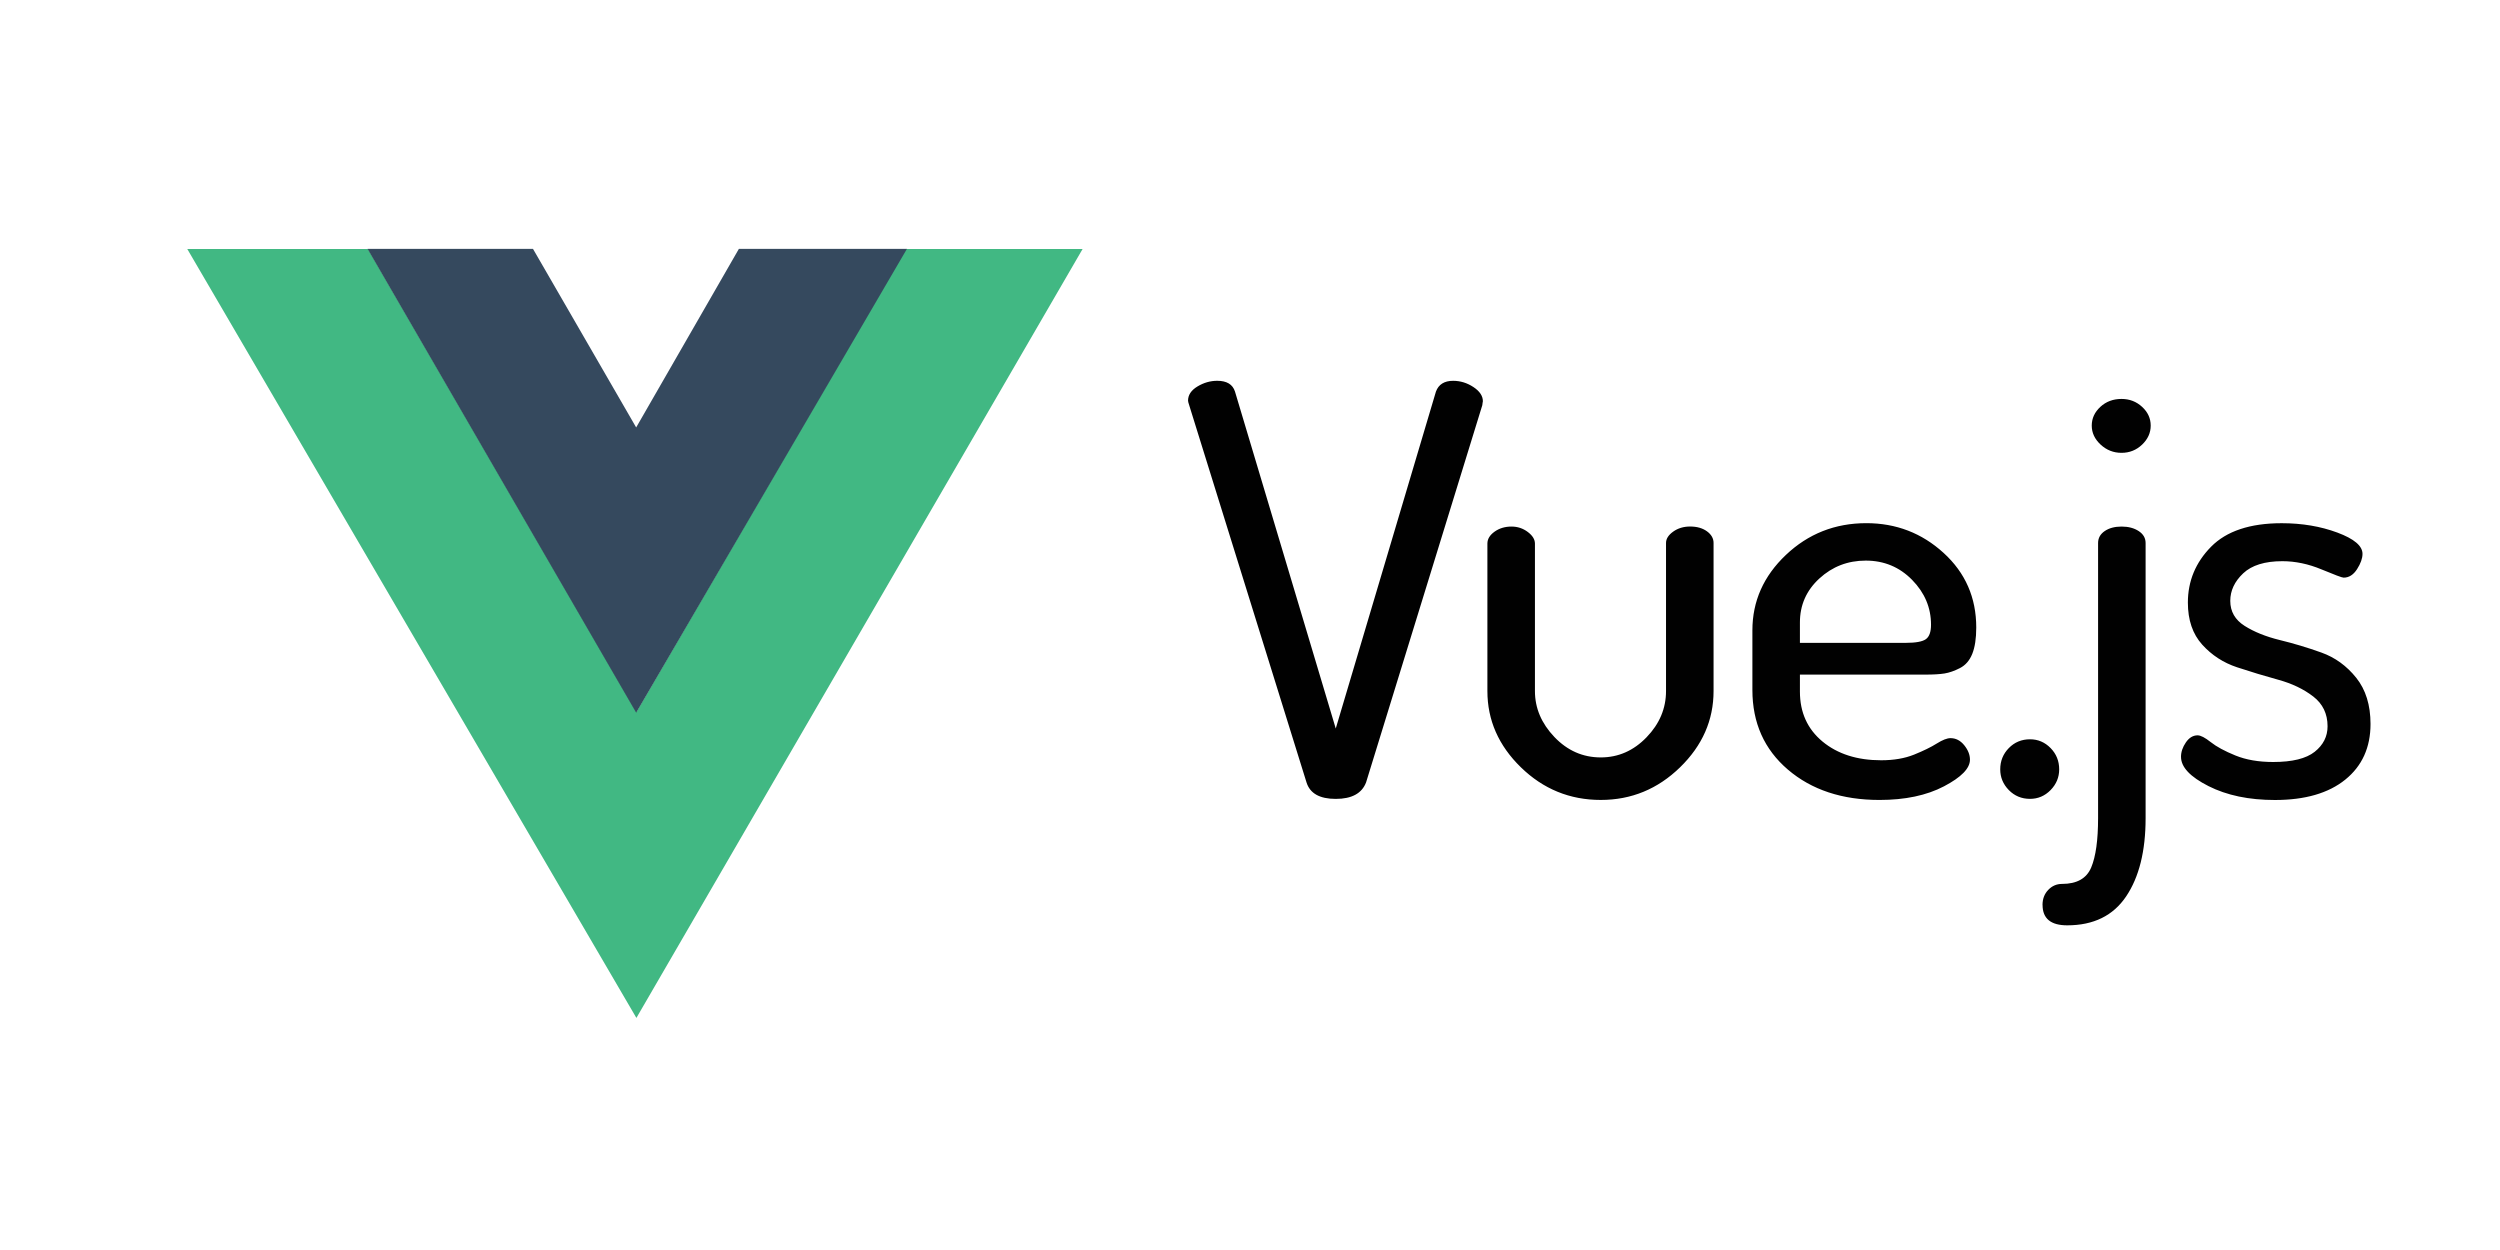
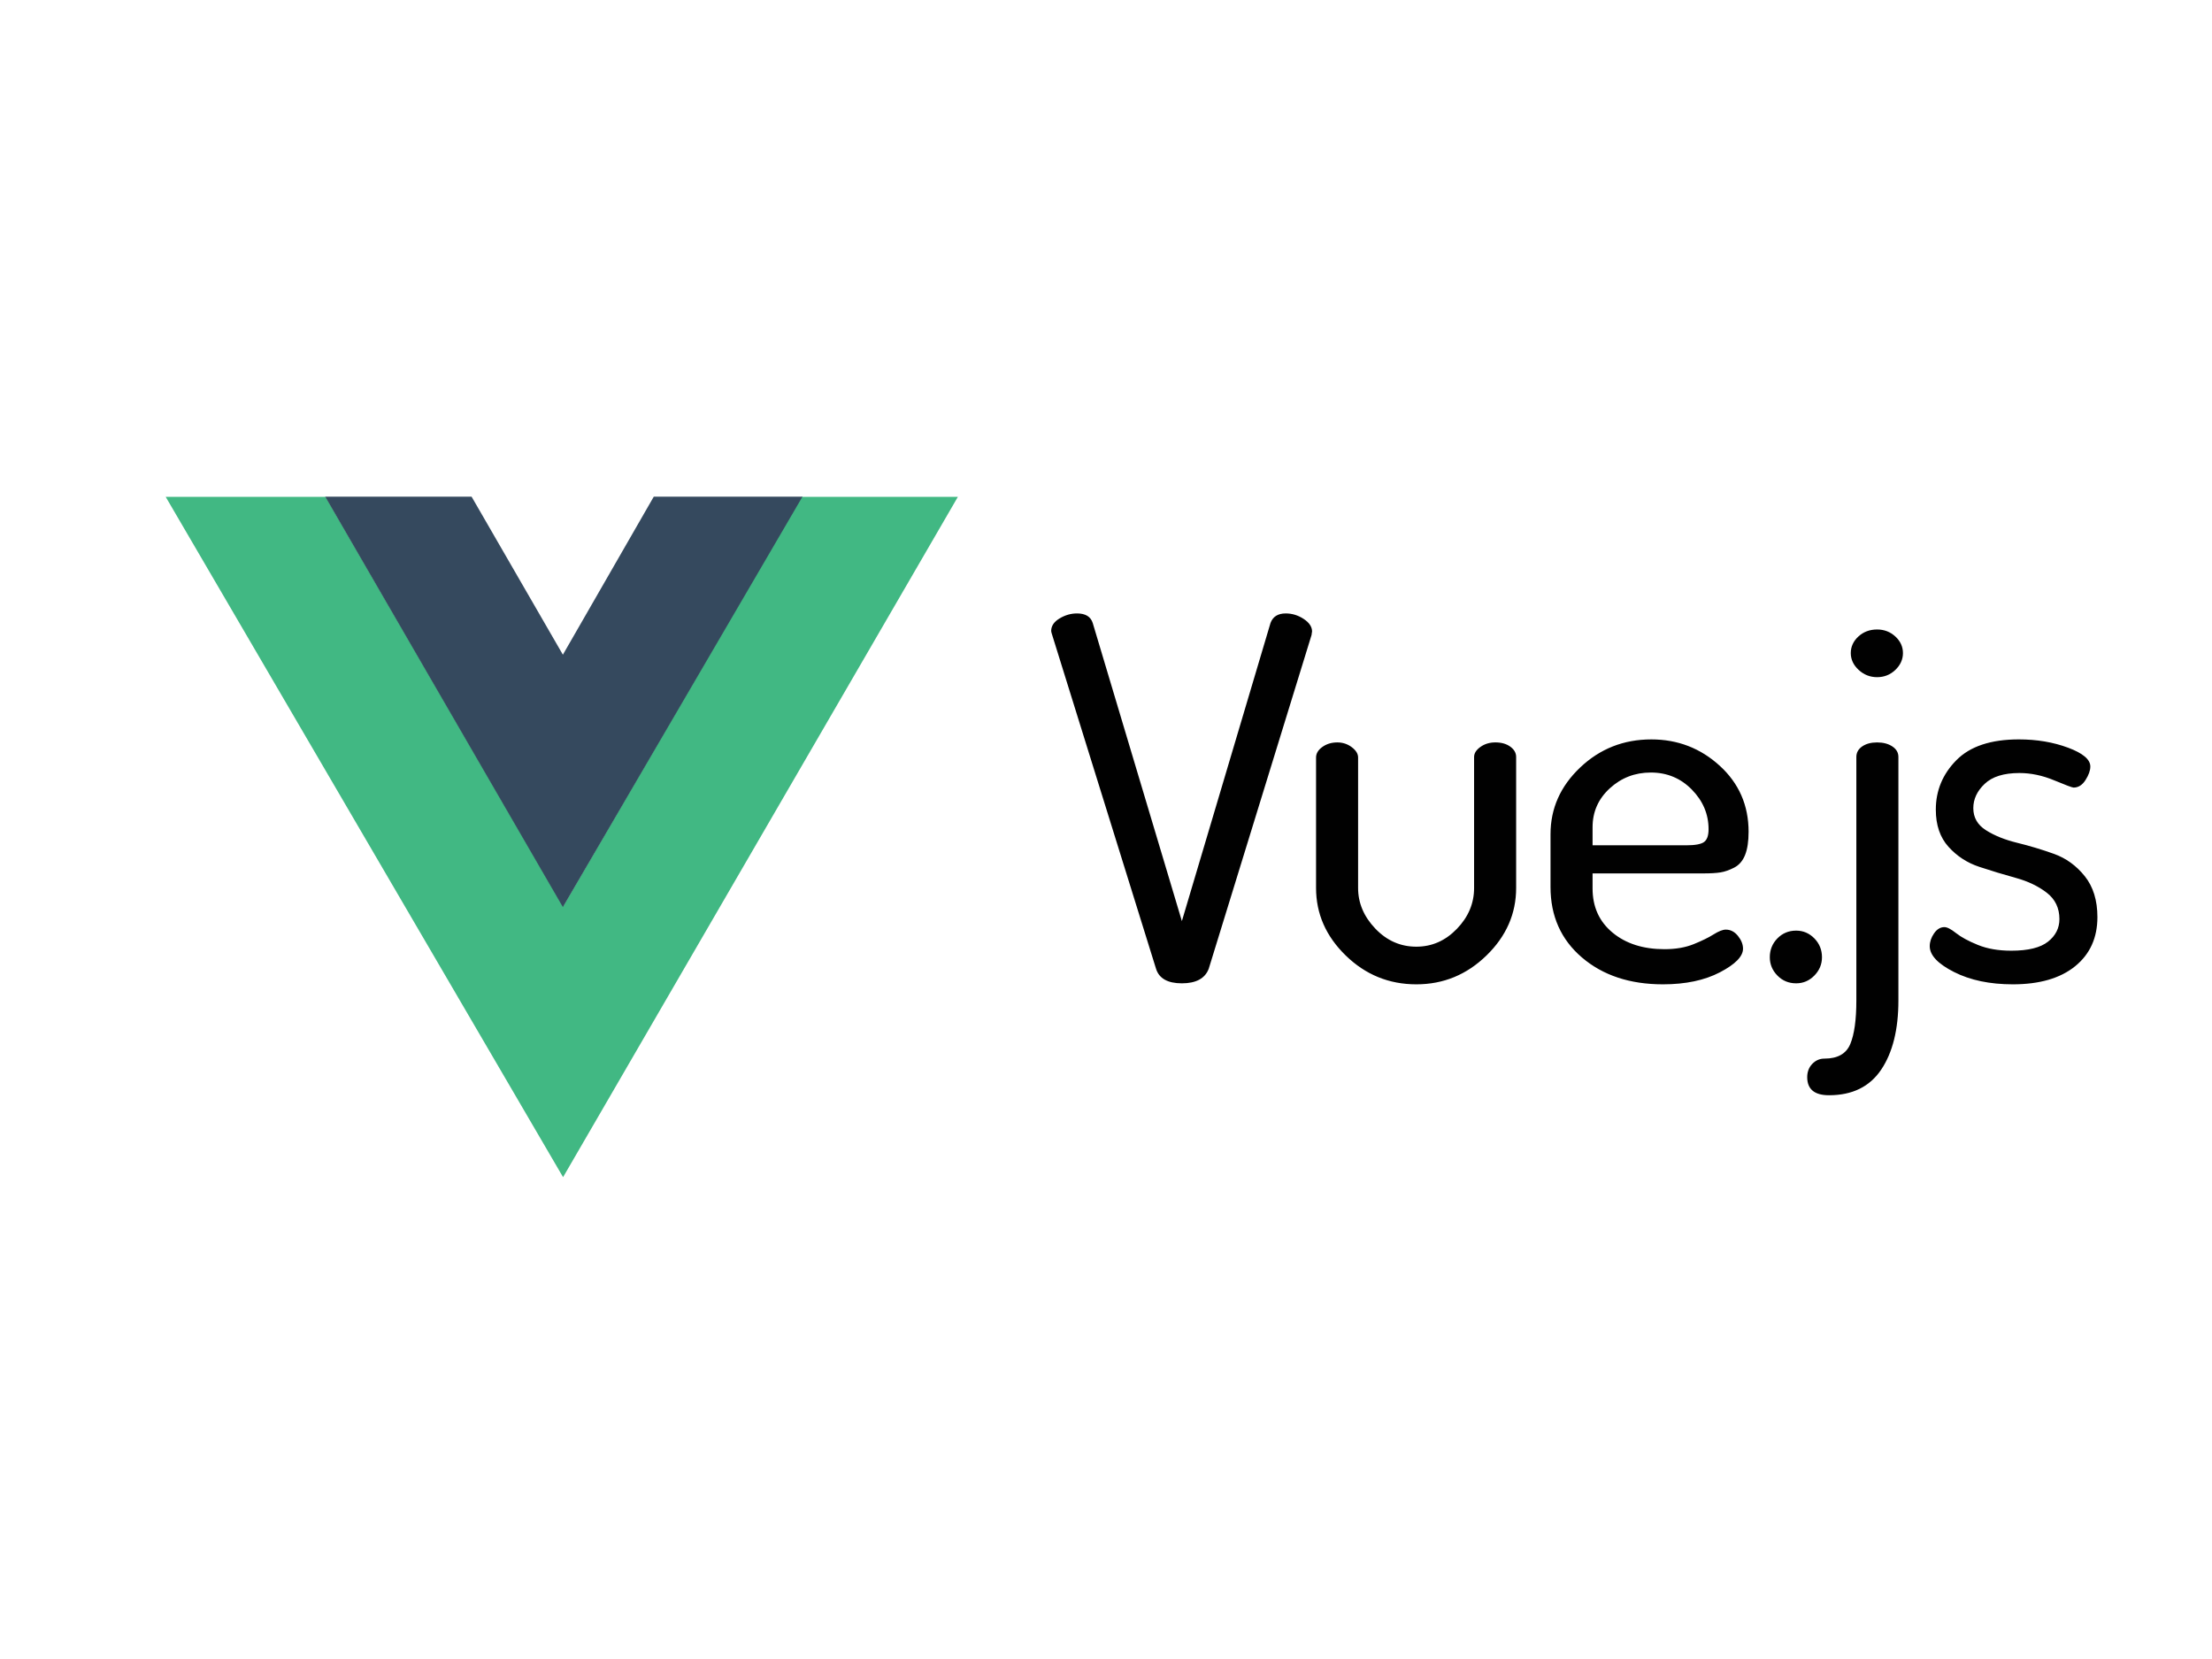
- <svg xmlns="http://www.w3.org/2000/svg" width="120" height="60" viewBox="0 0 120 60" version="1.1" id="svg901">
-   <defs id="defs905" />
-   <path style="fill:#41b883;fill-rule:evenodd;stroke-width:0.403" id="path893" d="m 43.483,11.952 h 8.482 L 30.547,48.86 8.989,11.952 h 8.675 l 12.884,22.219 z" />
-   <path style="fill:#35495e;fill-rule:evenodd;stroke-width:0.403" id="path895" d="m 35.467,11.945 h 8.067 L 30.536,34.21 17.642,11.945 h 7.941 l 4.953,8.572 z" />
-   <path style="fill:#010101;fill-rule:evenodd;stroke-width:0.503" id="path897" d="m 57.026,19.231 c 0,-0.272 0.151,-0.499 0.453,-0.681 0.302,-0.182 0.618,-0.272 0.948,-0.272 0.458,0 0.742,0.172 0.852,0.517 L 64.116,34.969 68.925,18.796 c 0.128,-0.345 0.403,-0.517 0.824,-0.517 0.348,0 0.673,0.1 0.976,0.3 0.302,0.2 0.453,0.427 0.453,0.681 0,0.018 -0.004,0.045 -0.014,0.082 -0.009,0.036 -0.014,0.073 -0.014,0.109 l -5.579,18.106 c -0.202,0.526 -0.687,0.79 -1.456,0.79 -0.769,0 -1.237,-0.263 -1.402,-0.79 L 57.081,19.449 c -0.037,-0.109 -0.055,-0.182 -0.055,-0.218 z M 71.395,33.171 v -7.079 c 0,-0.218 0.115,-0.408 0.344,-0.572 0.229,-0.163 0.499,-0.245 0.811,-0.245 0.293,0 0.554,0.086 0.783,0.259 0.229,0.172 0.344,0.358 0.344,0.558 v 7.079 c 0,0.817 0.311,1.552 0.934,2.205 0.623,0.653 1.365,0.98 2.226,0.98 0.843,0 1.576,-0.322 2.198,-0.967 0.623,-0.644 0.934,-1.384 0.934,-2.219 v -7.107 c 0,-0.2 0.115,-0.381 0.344,-0.545 0.229,-0.163 0.499,-0.245 0.811,-0.245 0.33,0 0.6,0.077 0.811,0.231 0.211,0.154 0.316,0.34 0.316,0.558 v 7.107 c 0,1.398 -0.536,2.618 -1.608,3.662 -1.072,1.044 -2.34,1.566 -3.806,1.566 -1.484,0 -2.762,-0.522 -3.834,-1.566 -1.072,-1.044 -1.608,-2.264 -1.608,-3.662 z M 84.115,33.117 v -2.859 c 0,-1.398 0.536,-2.605 1.608,-3.621 1.072,-1.016 2.359,-1.525 3.861,-1.525 1.429,0 2.666,0.476 3.71,1.429 1.044,0.953 1.566,2.146 1.566,3.58 0,0.526 -0.064,0.948 -0.192,1.266 -0.128,0.318 -0.325,0.545 -0.591,0.681 -0.266,0.136 -0.513,0.222 -0.742,0.259 -0.229,0.036 -0.536,0.054 -0.921,0.054 h -6.018 v 0.817 c 0,0.998 0.362,1.797 1.085,2.396 0.724,0.599 1.663,0.899 2.817,0.899 0.605,0 1.131,-0.091 1.58,-0.272 0.449,-0.182 0.811,-0.358 1.085,-0.531 0.275,-0.172 0.495,-0.259 0.66,-0.259 0.256,0 0.476,0.113 0.66,0.34 0.183,0.227 0.275,0.458 0.275,0.694 0,0.417 -0.417,0.844 -1.25,1.28 -0.834,0.436 -1.864,0.653 -3.092,0.653 -1.795,0 -3.261,-0.486 -4.397,-1.457 -1.136,-0.971 -1.704,-2.246 -1.704,-3.825 z m 2.281,-2.26 h 5.084 c 0.476,0 0.797,-0.059 0.962,-0.177 0.165,-0.118 0.247,-0.349 0.247,-0.694 0,-0.817 -0.302,-1.534 -0.907,-2.151 -0.605,-0.617 -1.347,-0.926 -2.226,-0.926 -0.861,0 -1.603,0.286 -2.226,0.858 -0.623,0.572 -0.934,1.275 -0.934,2.11 z m 9.615,6.072 c 0,-0.399 0.137,-0.74 0.412,-1.021 0.275,-0.281 0.614,-0.422 1.017,-0.422 0.385,0 0.714,0.141 0.989,0.422 0.275,0.281 0.412,0.622 0.412,1.021 0,0.381 -0.137,0.712 -0.412,0.994 -0.275,0.281 -0.605,0.422 -0.989,0.422 -0.403,0 -0.742,-0.141 -1.017,-0.422 -0.275,-0.281 -0.412,-0.613 -0.412,-0.994 z m 2.03,6.507 c 0,-0.29 0.092,-0.531 0.275,-0.722 0.183,-0.191 0.403,-0.286 0.66,-0.286 0.714,0 1.182,-0.263 1.402,-0.79 0.22,-0.526 0.33,-1.316 0.33,-2.369 V 26.065 c 0,-0.236 0.105,-0.427 0.316,-0.572 0.211,-0.145 0.481,-0.218 0.811,-0.218 0.33,0 0.605,0.073 0.824,0.218 0.22,0.145 0.33,0.336 0.33,0.572 v 13.205 c 0,1.579 -0.311,2.832 -0.934,3.757 -0.623,0.926 -1.566,1.389 -2.83,1.389 -0.788,0 -1.182,-0.327 -1.182,-0.98 z m 2.363,-23.007 c 0,-0.345 0.137,-0.644 0.412,-0.899 0.275,-0.254 0.614,-0.381 1.017,-0.381 0.385,0 0.714,0.127 0.989,0.381 0.275,0.254 0.412,0.554 0.412,0.899 0,0.345 -0.137,0.649 -0.412,0.912 -0.275,0.263 -0.605,0.395 -0.989,0.395 -0.385,0 -0.719,-0.132 -1.003,-0.395 -0.284,-0.263 -0.426,-0.567 -0.426,-0.912 z m 4.284,15.901 c 0,-0.236 0.078,-0.467 0.234,-0.694 0.156,-0.227 0.344,-0.34 0.563,-0.34 0.147,0 0.357,0.109 0.632,0.327 0.275,0.218 0.669,0.431 1.182,0.64 0.513,0.209 1.118,0.313 1.814,0.313 0.916,0 1.58,-0.163 1.992,-0.49 0.412,-0.327 0.618,-0.735 0.618,-1.225 0,-0.599 -0.229,-1.075 -0.687,-1.429 -0.458,-0.354 -1.017,-0.622 -1.676,-0.803 -0.66,-0.182 -1.319,-0.381 -1.979,-0.599 -0.66,-0.218 -1.218,-0.581 -1.676,-1.089 -0.458,-0.508 -0.687,-1.18 -0.687,-2.015 0,-1.035 0.371,-1.929 1.113,-2.682 0.742,-0.753 1.873,-1.13 3.394,-1.13 0.971,0 1.859,0.15 2.666,0.449 0.806,0.3 1.209,0.64 1.209,1.021 0,0.218 -0.087,0.463 -0.261,0.735 -0.174,0.272 -0.389,0.408 -0.646,0.408 -0.073,0 -0.426,-0.132 -1.058,-0.395 -0.632,-0.263 -1.26,-0.395 -1.882,-0.395 -0.843,0 -1.47,0.195 -1.882,0.585 -0.412,0.39 -0.618,0.83 -0.618,1.321 0,0.508 0.229,0.908 0.687,1.198 0.458,0.29 1.021,0.517 1.69,0.681 0.669,0.163 1.333,0.363 1.992,0.599 0.66,0.236 1.218,0.64 1.676,1.212 0.458,0.572 0.687,1.311 0.687,2.219 0,1.125 -0.403,2.015 -1.209,2.668 -0.806,0.653 -1.933,0.98 -3.38,0.98 -1.246,0 -2.308,-0.222 -3.188,-0.667 -0.879,-0.445 -1.319,-0.912 -1.319,-1.402 z" />
+ <svg xmlns="http://www.w3.org/2000/svg" width="400px" height="300px" viewBox="0 0 600 300" version="1.1">
+   <g id="surface1">
+     <path style=" stroke:none;fill-rule:evenodd;fill:rgb(25.49%,72.157%,51.373%);fill-opacity:1;" d="M 217.414 59.762 L 259.824 59.762 L 152.734 244.301 L 44.941 59.762 L 88.316 59.762 L 152.734 170.859 Z M 217.414 59.762 " />
+     <path style=" stroke:none;fill-rule:evenodd;fill:rgb(20.784%,28.627%,36.863%);fill-opacity:1;" d="M 177.332 59.723 L 217.668 59.723 L 152.68 171.051 L 88.211 59.723 L 127.918 59.723 L 152.68 102.582 Z M 177.332 59.723 " />
+     <path style=" stroke:none;fill-rule:evenodd;fill:rgb(0.392%,0.392%,0.392%);fill-opacity:1;" d="M 285.129 96.156 C 285.129 94.793 285.887 93.66 287.398 92.754 C 288.91 91.844 290.488 91.391 292.137 91.391 C 294.43 91.391 295.848 92.254 296.398 93.977 L 320.582 174.844 L 344.625 93.977 C 345.266 92.254 346.641 91.391 348.75 91.391 C 350.488 91.391 352.113 91.891 353.625 92.887 C 355.137 93.887 355.895 95.02 355.895 96.293 C 355.895 96.383 355.871 96.52 355.824 96.699 C 355.777 96.883 355.754 97.062 355.754 97.246 L 327.863 187.777 C 326.855 190.41 324.43 191.723 320.582 191.723 C 316.734 191.723 314.398 190.41 313.574 187.777 L 285.406 97.246 C 285.223 96.699 285.133 96.336 285.133 96.156 Z M 356.977 165.855 L 356.977 130.461 C 356.977 129.375 357.547 128.422 358.691 127.605 C 359.84 126.785 361.188 126.379 362.746 126.379 C 364.211 126.379 365.52 126.809 366.664 127.672 C 367.809 128.535 368.379 129.465 368.379 130.461 L 368.379 165.855 C 368.379 169.941 369.938 173.617 373.051 176.883 C 376.168 180.152 379.875 181.785 384.18 181.785 C 388.395 181.785 392.059 180.176 395.172 176.953 C 398.289 173.73 399.844 170.031 399.844 165.855 L 399.844 130.324 C 399.844 129.324 400.418 128.418 401.562 127.602 C 402.707 126.785 404.059 126.375 405.617 126.375 C 407.266 126.375 408.617 126.762 409.672 127.535 C 410.723 128.305 411.25 129.234 411.25 130.324 L 411.25 165.855 C 411.25 172.848 408.57 178.949 403.211 184.168 C 397.852 189.387 391.512 191.996 384.184 191.996 C 376.762 191.996 370.371 189.387 365.016 184.168 C 359.656 178.949 356.977 172.848 356.977 165.855 Z M 420.574 165.586 L 420.574 151.289 C 420.574 144.301 423.254 138.266 428.613 133.184 C 433.973 128.102 440.406 125.562 447.918 125.562 C 455.062 125.562 461.246 127.941 466.469 132.707 C 471.688 137.473 474.301 143.441 474.301 150.609 C 474.301 153.242 473.98 155.352 473.336 156.941 C 472.695 158.527 471.711 159.664 470.383 160.344 C 469.055 161.023 467.82 161.457 466.672 161.637 C 465.527 161.82 463.992 161.91 462.07 161.91 L 431.98 161.91 L 431.98 165.992 C 431.98 170.984 433.789 174.98 437.406 177.973 C 441.023 180.969 445.719 182.465 451.488 182.465 C 454.512 182.465 457.145 182.012 459.391 181.105 C 461.633 180.199 463.445 179.312 464.816 178.449 C 466.191 177.59 467.293 177.156 468.117 177.156 C 469.398 177.156 470.496 177.723 471.414 178.859 C 472.328 179.992 472.789 181.152 472.789 182.332 C 472.789 184.418 470.703 186.551 466.535 188.73 C 462.367 190.906 457.215 191.996 451.078 191.996 C 442.102 191.996 434.773 189.566 429.094 184.711 C 423.414 179.855 420.574 173.48 420.574 165.586 Z M 431.98 154.285 L 457.398 154.285 C 459.781 154.285 461.383 153.992 462.207 153.402 C 463.031 152.812 463.445 151.652 463.445 149.93 C 463.445 145.844 461.934 142.262 458.91 139.176 C 455.887 136.09 452.176 134.547 447.781 134.547 C 443.477 134.547 439.766 135.977 436.652 138.832 C 433.535 141.691 431.98 145.211 431.98 149.383 Z M 480.055 184.645 C 480.055 182.648 480.742 180.945 482.113 179.539 C 483.488 178.133 485.184 177.43 487.199 177.43 C 489.121 177.43 490.77 178.133 492.145 179.539 C 493.52 180.945 494.207 182.648 494.207 184.645 C 494.207 186.551 493.52 188.207 492.145 189.613 C 490.77 191.02 489.121 191.723 487.199 191.723 C 485.184 191.723 483.488 191.02 482.113 189.613 C 480.742 188.207 480.055 186.551 480.055 184.645 Z M 490.203 217.18 C 490.203 215.73 490.664 214.527 491.578 213.574 C 492.496 212.621 493.594 212.145 494.875 212.145 C 498.449 212.145 500.785 210.828 501.883 208.195 C 502.984 205.562 503.531 201.617 503.531 196.352 L 503.531 130.324 C 503.531 129.145 504.059 128.191 505.113 127.465 C 506.168 126.742 507.516 126.379 509.168 126.379 C 510.816 126.379 512.188 126.742 513.289 127.465 C 514.387 128.191 514.938 129.145 514.938 130.324 L 514.938 196.352 C 514.938 204.25 513.379 210.512 510.266 215.141 C 507.152 219.77 502.434 222.082 496.113 222.082 C 492.176 222.082 490.203 220.449 490.203 217.18 Z M 502.02 102.145 C 502.02 100.422 502.707 98.922 504.082 97.652 C 505.457 96.383 507.152 95.746 509.164 95.746 C 511.09 95.746 512.738 96.383 514.113 97.652 C 515.484 98.922 516.172 100.422 516.172 102.145 C 516.172 103.867 515.484 105.391 514.113 106.707 C 512.738 108.02 511.09 108.68 509.164 108.68 C 507.242 108.68 505.57 108.02 504.152 106.707 C 502.73 105.391 502.02 103.867 502.02 102.145 Z M 523.438 181.648 C 523.438 180.469 523.828 179.312 524.605 178.176 C 525.387 177.043 526.324 176.477 527.422 176.477 C 528.156 176.477 529.211 177.02 530.582 178.109 C 531.957 179.199 533.926 180.266 536.492 181.309 C 539.055 182.352 542.078 182.875 545.559 182.875 C 550.141 182.875 553.461 182.055 555.523 180.422 C 557.582 178.789 558.613 176.746 558.613 174.297 C 558.613 171.301 557.469 168.918 555.18 167.148 C 552.887 165.379 550.094 164.039 546.797 163.133 C 543.5 162.227 540.203 161.227 536.902 160.137 C 533.605 159.051 530.812 157.234 528.523 154.691 C 526.23 152.152 525.086 148.793 525.086 144.617 C 525.086 139.445 526.941 134.977 530.652 131.211 C 534.359 127.441 540.02 125.559 547.621 125.559 C 552.477 125.559 556.918 126.309 560.949 127.805 C 564.98 129.305 566.996 131.004 566.996 132.91 C 566.996 134 566.559 135.227 565.688 136.586 C 564.82 137.949 563.742 138.629 562.461 138.629 C 562.094 138.629 560.332 137.969 557.172 136.656 C 554.012 135.34 550.871 134.68 547.758 134.68 C 543.543 134.68 540.406 135.656 538.348 137.609 C 536.285 139.559 535.254 141.762 535.254 144.211 C 535.254 146.75 536.398 148.75 538.691 150.199 C 540.98 151.652 543.797 152.785 547.141 153.605 C 550.484 154.422 553.805 155.418 557.102 156.598 C 560.398 157.777 563.191 159.797 565.484 162.656 C 567.773 165.516 568.918 169.215 568.918 173.754 C 568.918 179.379 566.902 183.824 562.871 187.094 C 558.844 190.359 553.207 191.996 545.973 191.996 C 539.742 191.996 534.43 190.883 530.035 188.66 C 525.637 186.434 523.438 184.098 523.438 181.648 Z M 523.438 181.648 " />
+   </g>
</svg>
